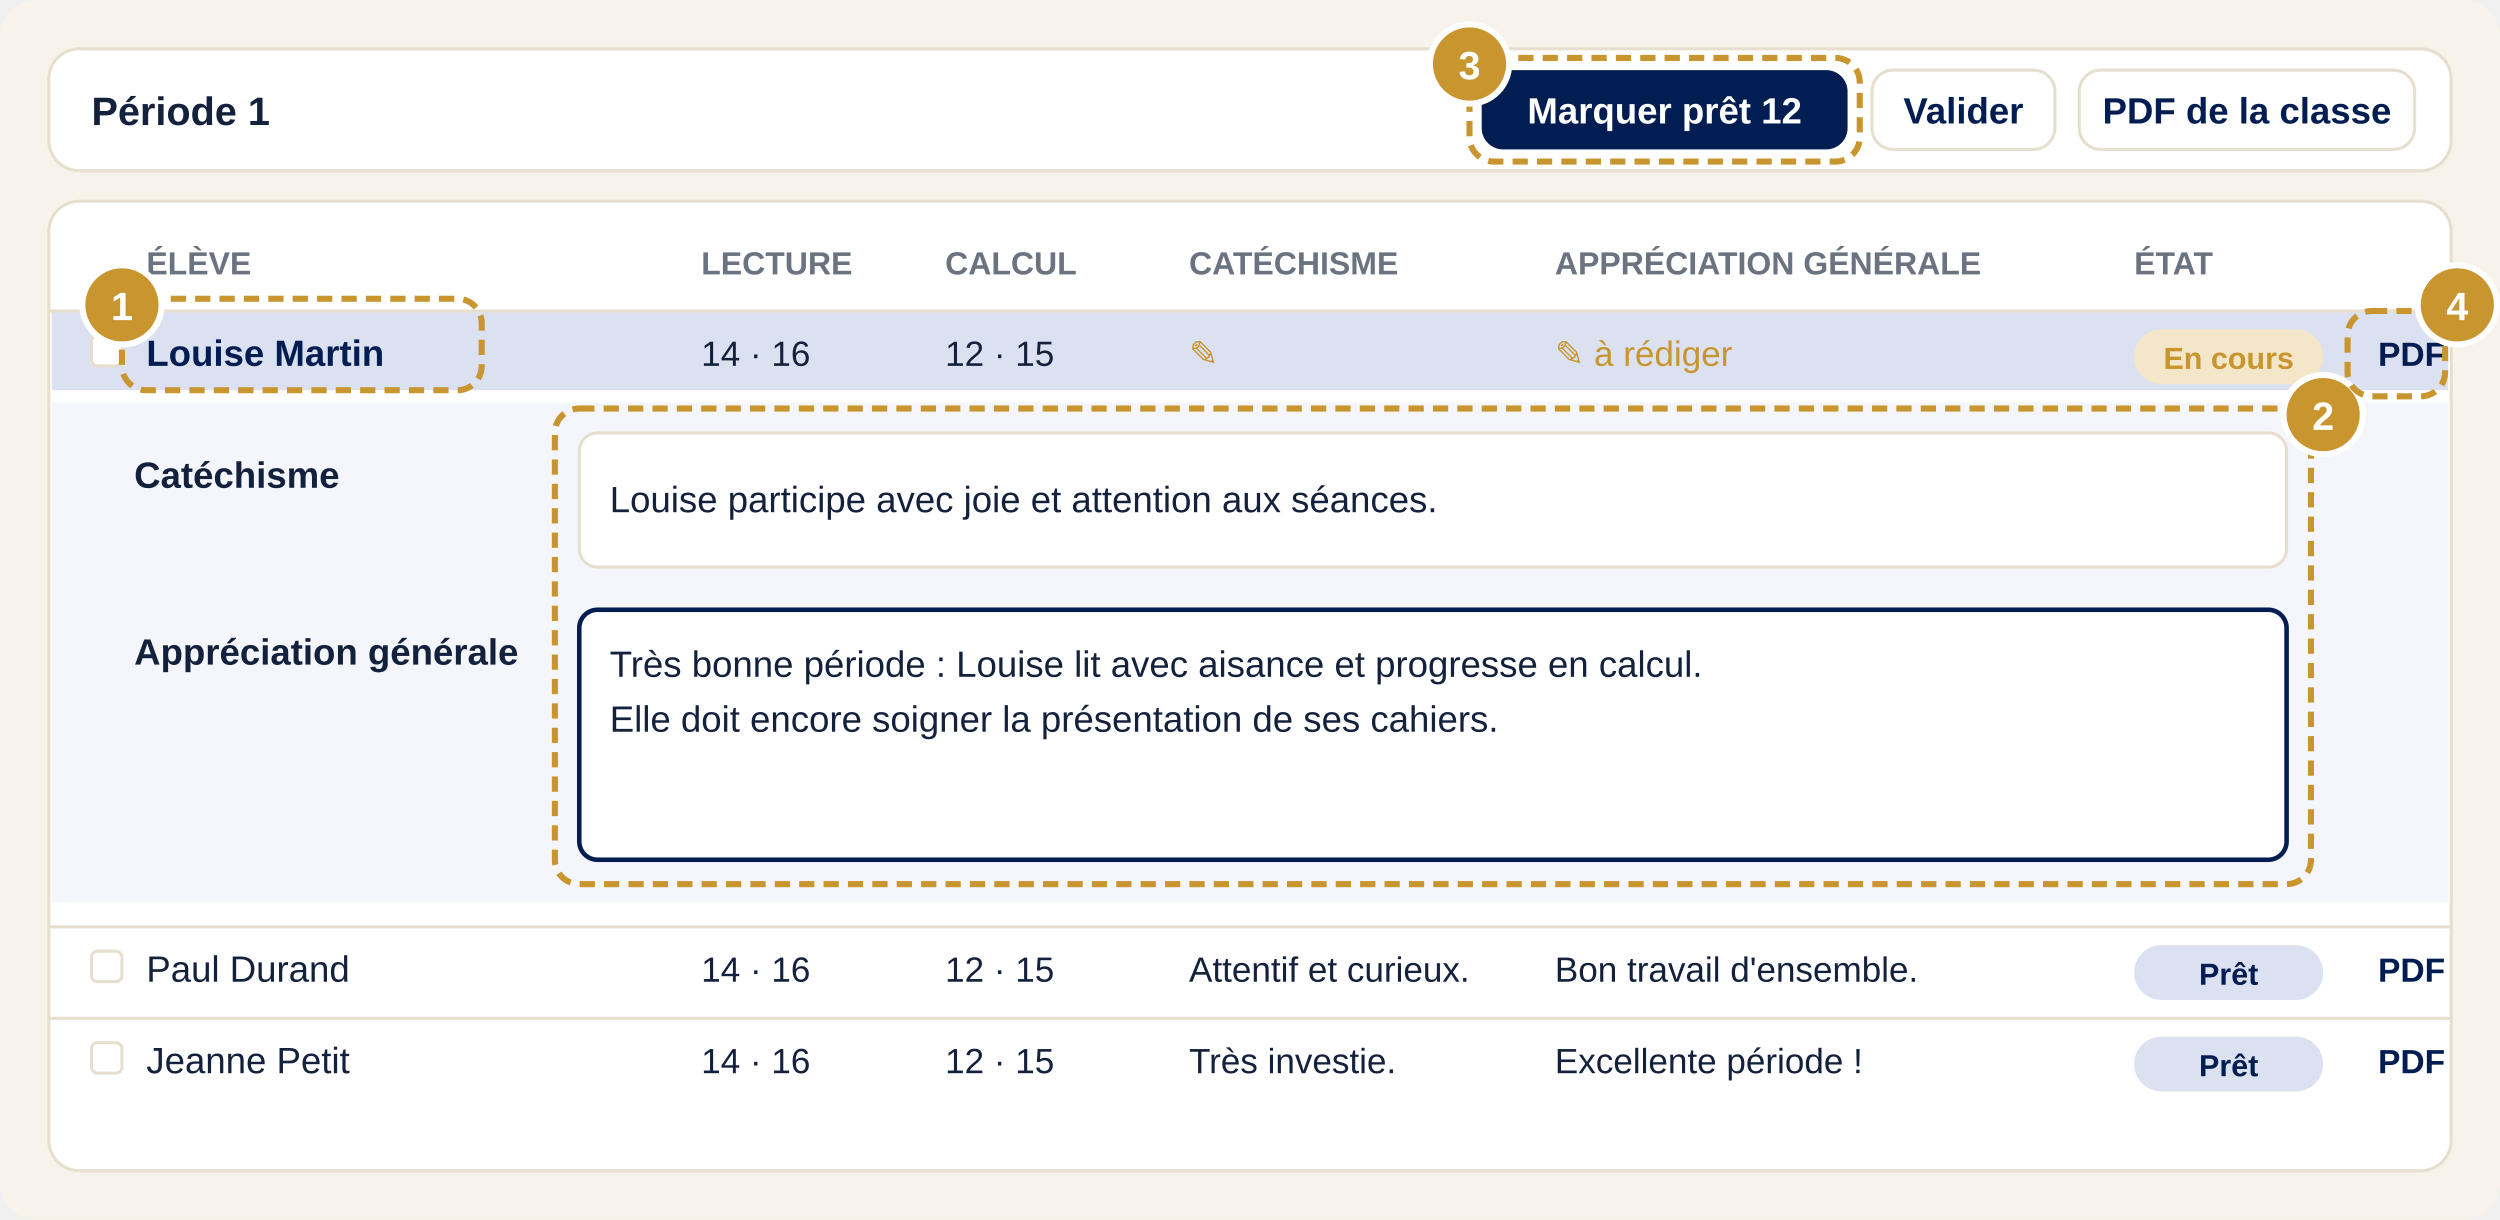
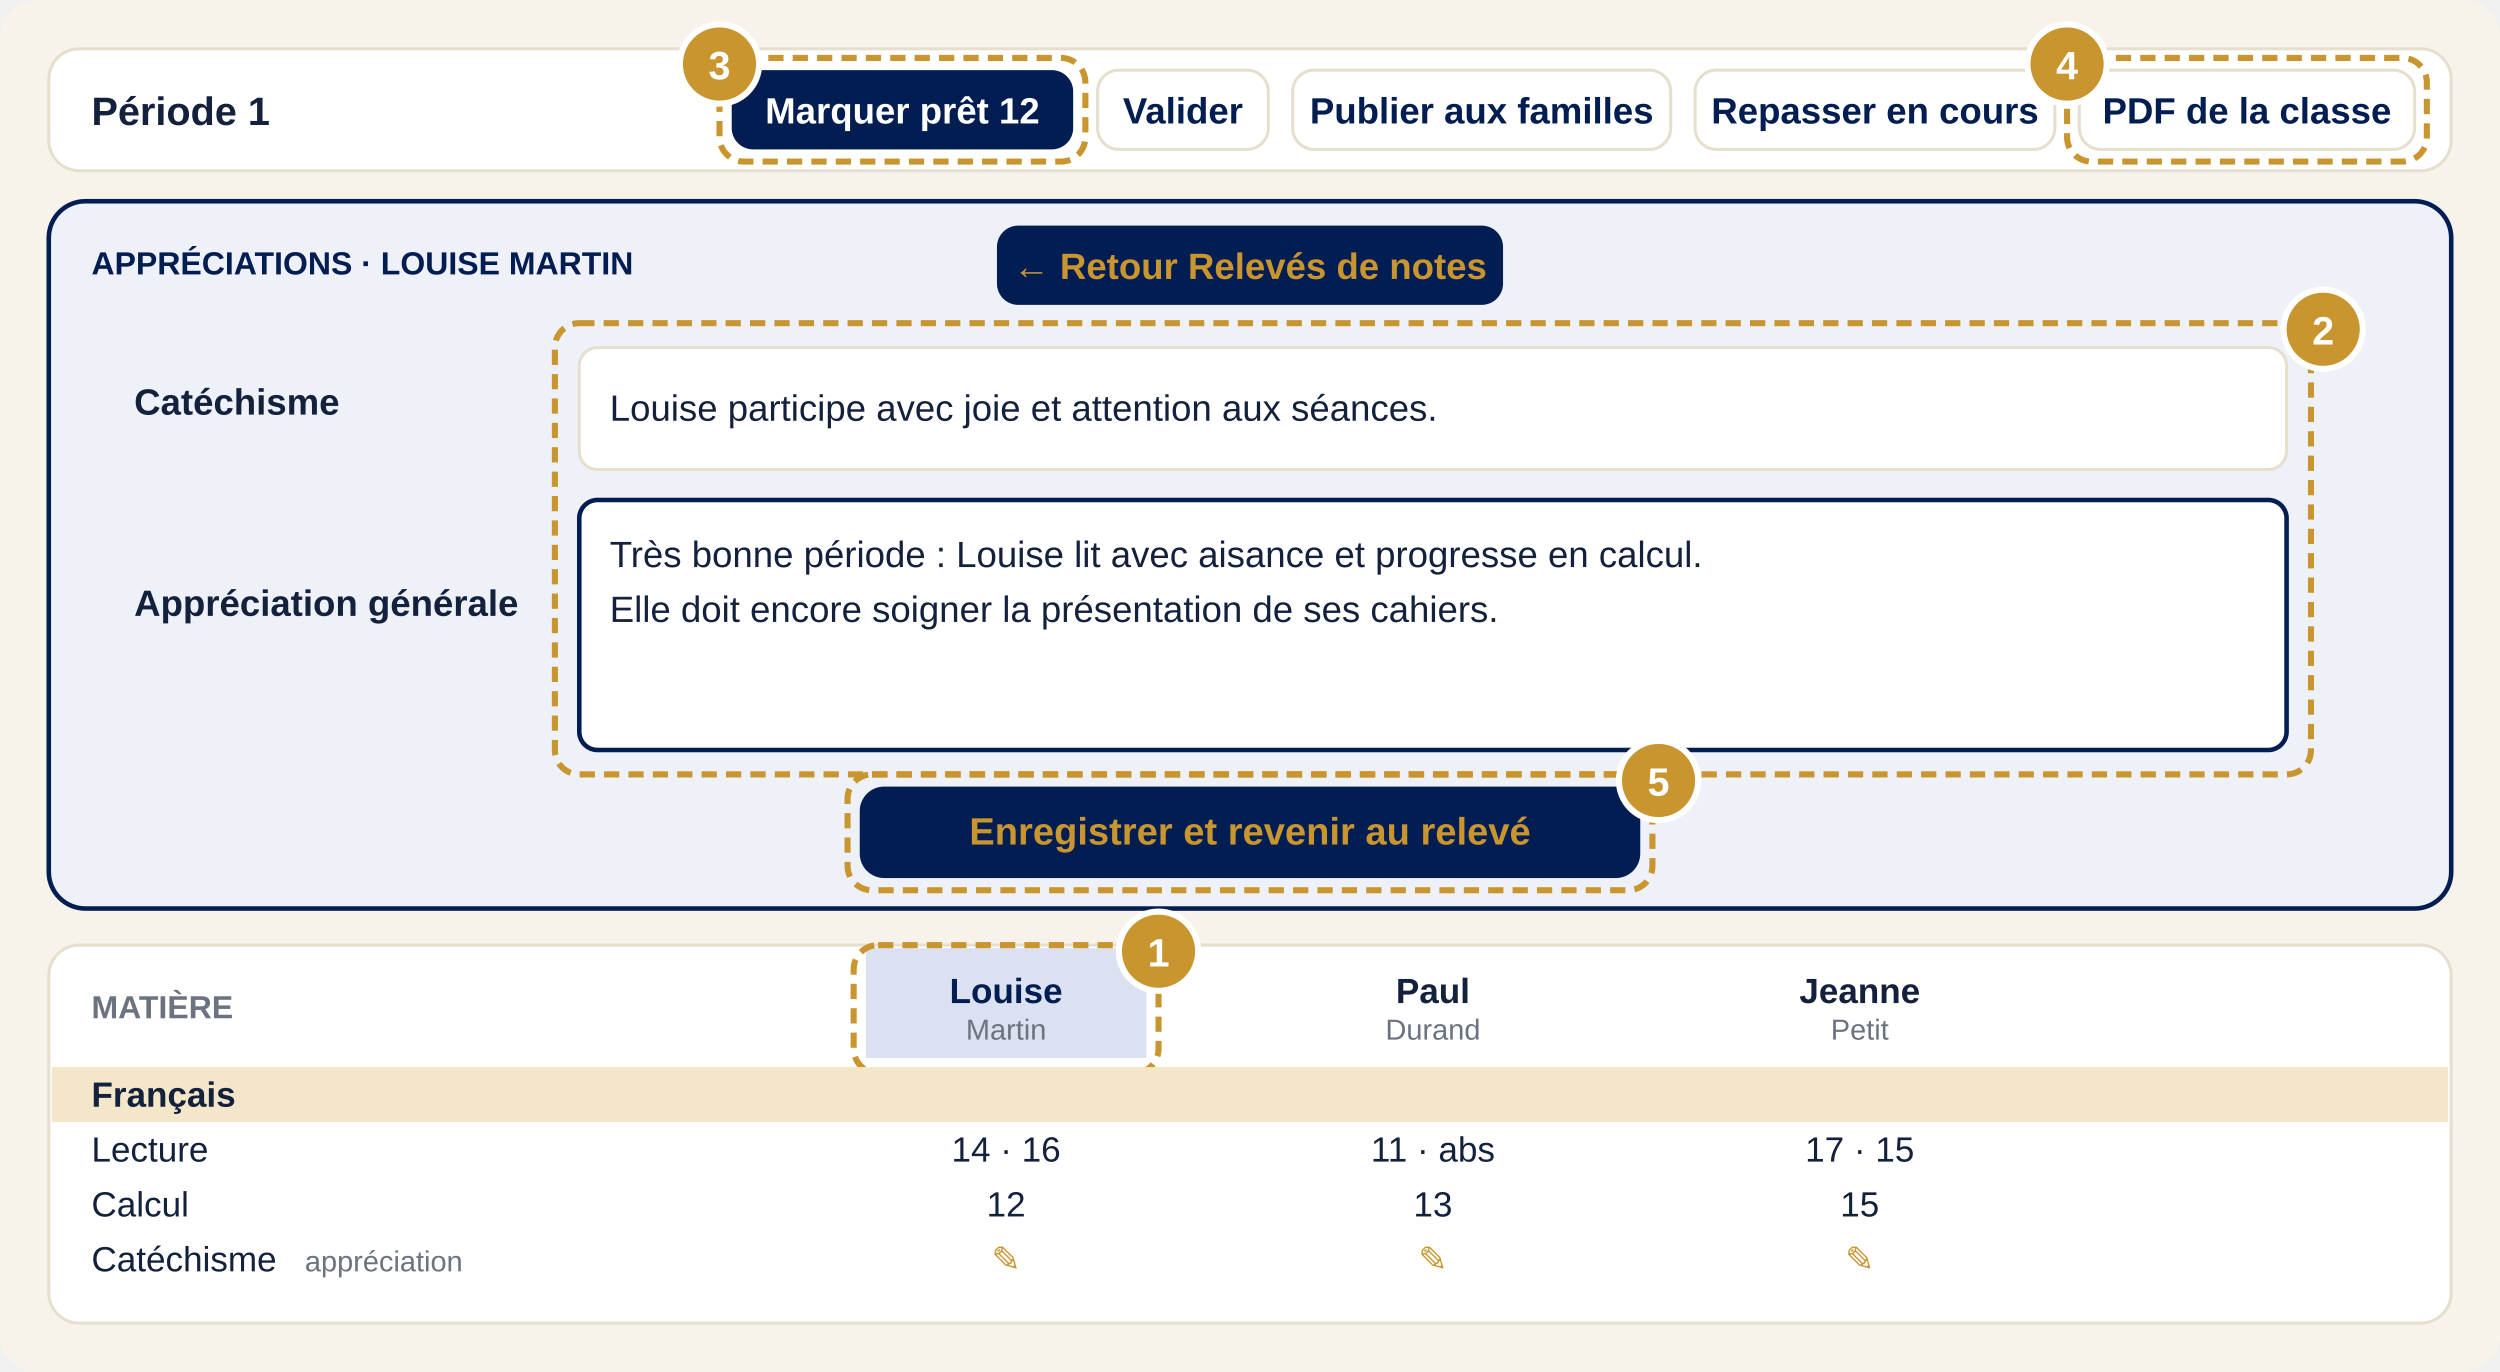
- <svg xmlns="http://www.w3.org/2000/svg" width="820" height="400" viewBox="0 0 820 400">
-   <rect width="820" height="400" rx="12" fill="#f7f3ea" />
+ <svg xmlns="http://www.w3.org/2000/svg" width="820" height="450" viewBox="0 0 820 450">
+   <rect width="820" height="450" rx="12" fill="#f7f3ea" />
  <rect x="16" y="16" width="788" height="40" rx="10" fill="#ffffff" stroke="#e6dfce" stroke-width="1" />
  <text x="30" y="41" font-family="Montserrat, Segoe UI, Arial, sans-serif" font-size="13" font-weight="700" fill="#14213d" text-anchor="start">Période 1</text>
-   <rect x="486" y="23" width="120" height="26" rx="7" fill="#021d51" />
-   <text x="546.0" y="40.5" font-family="Montserrat, Segoe UI, Arial, sans-serif" font-size="12" font-weight="600" fill="#fff" text-anchor="middle">Marquer prêt  12</text>
-   <rect x="614" y="23" width="60" height="26" rx="7" fill="#ffffff" stroke="#e6dfce" stroke-width="1" />
-   <text x="644.0" y="40.5" font-family="Montserrat, Segoe UI, Arial, sans-serif" font-size="12" font-weight="600" fill="#021d51" text-anchor="middle">Valider</text>
+   <rect x="240" y="23" width="112" height="26" rx="7" fill="#021d51" />
+   <text x="296.0" y="40.5" font-family="Montserrat, Segoe UI, Arial, sans-serif" font-size="12" font-weight="600" fill="#fff" text-anchor="middle">Marquer prêt  12</text>
+   <rect x="360" y="23" width="56" height="26" rx="7" fill="#ffffff" stroke="#e6dfce" stroke-width="1" />
+   <text x="388.0" y="40.5" font-family="Montserrat, Segoe UI, Arial, sans-serif" font-size="12" font-weight="600" fill="#021d51" text-anchor="middle">Valider</text>
+   <rect x="424" y="23" width="124" height="26" rx="7" fill="#ffffff" stroke="#e6dfce" stroke-width="1" />
+   <text x="486.0" y="40.5" font-family="Montserrat, Segoe UI, Arial, sans-serif" font-size="12" font-weight="600" fill="#021d51" text-anchor="middle">Publier aux familles</text>
+   <rect x="556" y="23" width="118" height="26" rx="7" fill="#ffffff" stroke="#e6dfce" stroke-width="1" />
+   <text x="615.0" y="40.5" font-family="Montserrat, Segoe UI, Arial, sans-serif" font-size="12" font-weight="600" fill="#021d51" text-anchor="middle">Repasser en cours</text>
  <rect x="682" y="23" width="110" height="26" rx="7" fill="#ffffff" stroke="#e6dfce" stroke-width="1" />
  <text x="737.0" y="40.5" font-family="Montserrat, Segoe UI, Arial, sans-serif" font-size="12" font-weight="600" fill="#021d51" text-anchor="middle">PDF de la classe</text>
-   <rect x="482" y="19" width="128" height="34" rx="8" fill="none" stroke="#c8952f" stroke-width="2" stroke-dasharray="5 3" />
-   <circle cx="482" cy="21" r="13" fill="#c8952f" stroke="#fff" stroke-width="2" />
-   <text x="482" y="26" font-family="Montserrat, Segoe UI, Arial, sans-serif" font-size="13" font-weight="700" fill="#fff" text-anchor="middle">3</text>
-   <rect x="16" y="66" width="788" height="318" rx="10" fill="#ffffff" stroke="#e6dfce" stroke-width="1" />
-   <text x="48" y="90" font-family="Montserrat, Segoe UI, Arial, sans-serif" font-size="10.5" font-weight="600" fill="#6b7280" text-anchor="start">ÉLÈVE</text>
-   <text x="230" y="90" font-family="Montserrat, Segoe UI, Arial, sans-serif" font-size="10.5" font-weight="600" fill="#6b7280" text-anchor="start">LECTURE</text>
-   <text x="310" y="90" font-family="Montserrat, Segoe UI, Arial, sans-serif" font-size="10.5" font-weight="600" fill="#6b7280" text-anchor="start">CALCUL</text>
-   <text x="390" y="90" font-family="Montserrat, Segoe UI, Arial, sans-serif" font-size="10.5" font-weight="600" fill="#6b7280" text-anchor="start">CATÉCHISME</text>
-   <text x="510" y="90" font-family="Montserrat, Segoe UI, Arial, sans-serif" font-size="10.5" font-weight="600" fill="#6b7280" text-anchor="start">APPRÉCIATION GÉNÉRALE</text>
-   <text x="700" y="90" font-family="Montserrat, Segoe UI, Arial, sans-serif" font-size="10.5" font-weight="600" fill="#6b7280" text-anchor="start">ÉTAT</text>
-   <rect x="17" y="102" width="786" height="26" rx="0" fill="#dbe1f0" />
-   <line x1="16" y1="102" x2="804" y2="102" stroke="#e6dfce" stroke-width="1" />
-   <rect x="30" y="110" width="10" height="10" rx="2" fill="#ffffff" stroke="#e6dfce" stroke-width="1" />
-   <text x="48" y="120" font-family="Montserrat, Segoe UI, Arial, sans-serif" font-size="12" font-weight="700" fill="#021d51" text-anchor="start">Louise Martin</text>
-   <text x="230" y="120" font-family="Montserrat, Segoe UI, Arial, sans-serif" font-size="11.5" font-weight="400" fill="#14213d" text-anchor="start">14 · 16</text>
-   <text x="310" y="120" font-family="Montserrat, Segoe UI, Arial, sans-serif" font-size="11.5" font-weight="400" fill="#14213d" text-anchor="start">12 · 15</text>
-   <text x="390" y="120" font-family="Montserrat, Segoe UI, Arial, sans-serif" font-size="11.5" font-weight="400" fill="#c8952f" text-anchor="start">✎</text>
-   <text x="510" y="120" font-family="Montserrat, Segoe UI, Arial, sans-serif" font-size="11.5" font-weight="400" fill="#c8952f" text-anchor="start">✎ à rédiger</text>
-   <rect x="700" y="108" width="62" height="18" rx="9" fill="#f3e6c9" />
-   <text x="731" y="121" font-family="Montserrat, Segoe UI, Arial, sans-serif" font-size="10" font-weight="600" fill="#c8952f" text-anchor="middle">En cours</text>
-   <text x="780" y="120" font-family="Montserrat, Segoe UI, Arial, sans-serif" font-size="11" font-weight="600" fill="#021d51" text-anchor="start">PDF</text>
-   <rect x="40" y="98" width="118" height="30" rx="8" fill="none" stroke="#c8952f" stroke-width="2" stroke-dasharray="5 3" />
-   <circle cx="40" cy="100" r="13" fill="#c8952f" stroke="#fff" stroke-width="2" />
-   <text x="40" y="105" font-family="Montserrat, Segoe UI, Arial, sans-serif" font-size="13" font-weight="700" fill="#fff" text-anchor="middle">1</text>
-   <rect x="17" y="132" width="786" height="164" rx="0" fill="#f4f6fb" />
-   <text x="44" y="160" font-family="Montserrat, Segoe UI, Arial, sans-serif" font-size="12" font-weight="700" fill="#14213d" text-anchor="start">Catéchisme</text>
-   <rect x="190" y="142" width="560" height="44" rx="6" fill="#ffffff" stroke="#e6dfce" stroke-width="1" />
-   <text x="200" y="168" font-family="Montserrat, Segoe UI, Arial, sans-serif" font-size="12" font-weight="400" fill="#14213d" text-anchor="start">Louise participe avec joie et attention aux séances.</text>
-   <text x="44" y="218" font-family="Montserrat, Segoe UI, Arial, sans-serif" font-size="12" font-weight="700" fill="#14213d" text-anchor="start">Appréciation générale</text>
-   <rect x="190" y="200" width="560" height="82" rx="6" fill="#ffffff" stroke="#021d51" stroke-width="1.5" />
-   <text x="200" y="222" font-family="Montserrat, Segoe UI, Arial, sans-serif" font-size="12" font-weight="400" fill="#14213d" text-anchor="start">Très bonne période : Louise lit avec aisance et progresse en calcul.</text>
-   <text x="200" y="240" font-family="Montserrat, Segoe UI, Arial, sans-serif" font-size="12" font-weight="400" fill="#14213d" text-anchor="start">Elle doit encore soigner la présentation de ses cahiers.</text>
-   <rect x="182" y="134" width="576" height="156" rx="8" fill="none" stroke="#c8952f" stroke-width="2" stroke-dasharray="5 3" />
-   <circle cx="762" cy="136" r="13" fill="#c8952f" stroke="#fff" stroke-width="2" />
-   <text x="762" y="141" font-family="Montserrat, Segoe UI, Arial, sans-serif" font-size="13" font-weight="700" fill="#fff" text-anchor="middle">2</text>
-   <line x1="16" y1="304" x2="804" y2="304" stroke="#e6dfce" stroke-width="1" />
-   <rect x="30" y="312" width="10" height="10" rx="2" fill="#ffffff" stroke="#e6dfce" stroke-width="1" />
-   <text x="48" y="322" font-family="Montserrat, Segoe UI, Arial, sans-serif" font-size="12" font-weight="500" fill="#14213d" text-anchor="start">Paul Durand</text>
-   <text x="230" y="322" font-family="Montserrat, Segoe UI, Arial, sans-serif" font-size="11.5" font-weight="400" fill="#14213d" text-anchor="start">14 · 16</text>
-   <text x="310" y="322" font-family="Montserrat, Segoe UI, Arial, sans-serif" font-size="11.5" font-weight="400" fill="#14213d" text-anchor="start">12 · 15</text>
-   <text x="390" y="322" font-family="Montserrat, Segoe UI, Arial, sans-serif" font-size="11.5" font-weight="400" fill="#14213d" text-anchor="start">Attentif et curieux.</text>
-   <text x="510" y="322" font-family="Montserrat, Segoe UI, Arial, sans-serif" font-size="11.5" font-weight="400" fill="#14213d" text-anchor="start">Bon travail d'ensemble.</text>
-   <rect x="700" y="310" width="62" height="18" rx="9" fill="#dbe1f0" />
-   <text x="731" y="323" font-family="Montserrat, Segoe UI, Arial, sans-serif" font-size="10" font-weight="600" fill="#021d51" text-anchor="middle">Prêt</text>
-   <text x="780" y="322" font-family="Montserrat, Segoe UI, Arial, sans-serif" font-size="11" font-weight="600" fill="#021d51" text-anchor="start">PDF</text>
-   <line x1="16" y1="334" x2="804" y2="334" stroke="#e6dfce" stroke-width="1" />
-   <rect x="30" y="342" width="10" height="10" rx="2" fill="#ffffff" stroke="#e6dfce" stroke-width="1" />
-   <text x="48" y="352" font-family="Montserrat, Segoe UI, Arial, sans-serif" font-size="12" font-weight="500" fill="#14213d" text-anchor="start">Jeanne Petit</text>
-   <text x="230" y="352" font-family="Montserrat, Segoe UI, Arial, sans-serif" font-size="11.5" font-weight="400" fill="#14213d" text-anchor="start">14 · 16</text>
-   <text x="310" y="352" font-family="Montserrat, Segoe UI, Arial, sans-serif" font-size="11.5" font-weight="400" fill="#14213d" text-anchor="start">12 · 15</text>
-   <text x="390" y="352" font-family="Montserrat, Segoe UI, Arial, sans-serif" font-size="11.5" font-weight="400" fill="#14213d" text-anchor="start">Très investie.</text>
-   <text x="510" y="352" font-family="Montserrat, Segoe UI, Arial, sans-serif" font-size="11.5" font-weight="400" fill="#14213d" text-anchor="start">Excellente période !</text>
-   <rect x="700" y="340" width="62" height="18" rx="9" fill="#dbe1f0" />
-   <text x="731" y="353" font-family="Montserrat, Segoe UI, Arial, sans-serif" font-size="10" font-weight="600" fill="#021d51" text-anchor="middle">Prêt</text>
-   <text x="780" y="352" font-family="Montserrat, Segoe UI, Arial, sans-serif" font-size="11" font-weight="600" fill="#021d51" text-anchor="start">PDF</text>
-   <rect x="770" y="102" width="32" height="28" rx="8" fill="none" stroke="#c8952f" stroke-width="2" stroke-dasharray="5 3" />
-   <circle cx="806" cy="100" r="13" fill="#c8952f" stroke="#fff" stroke-width="2" />
-   <text x="806" y="105" font-family="Montserrat, Segoe UI, Arial, sans-serif" font-size="13" font-weight="700" fill="#fff" text-anchor="middle">4</text>
+   <rect x="236" y="19" width="120" height="34" rx="8" fill="none" stroke="#c8952f" stroke-width="2" stroke-dasharray="5 3" />
+   <circle cx="236" cy="21" r="13" fill="#c8952f" stroke="#fff" stroke-width="2" />
+   <text x="236" y="26" font-family="Montserrat, Segoe UI, Arial, sans-serif" font-size="13" font-weight="700" fill="#fff" text-anchor="middle">3</text>
+   <rect x="678" y="19" width="118" height="34" rx="8" fill="none" stroke="#c8952f" stroke-width="2" stroke-dasharray="5 3" />
+   <circle cx="678" cy="21" r="13" fill="#c8952f" stroke="#fff" stroke-width="2" />
+   <text x="678" y="26" font-family="Montserrat, Segoe UI, Arial, sans-serif" font-size="13" font-weight="700" fill="#fff" text-anchor="middle">4</text>
+   <rect x="16" y="66" width="788" height="232" rx="12" fill="#eef1f8" stroke="#021d51" stroke-width="1.5" />
+   <text x="30" y="90" font-family="Montserrat, Segoe UI, Arial, sans-serif" font-size="10.5" font-weight="700" fill="#021d51" text-anchor="start">APPRÉCIATIONS · LOUISE MARTIN</text>
+   <rect x="327" y="74" width="166" height="26" rx="7" fill="#021d51" />
+   <text x="410" y="91.5" font-family="Montserrat, Segoe UI, Arial, sans-serif" font-size="12" font-weight="700" fill="#c8952f" text-anchor="middle">← Retour Relevés de notes</text>
+   <text x="44" y="136" font-family="Montserrat, Segoe UI, Arial, sans-serif" font-size="12" font-weight="700" fill="#14213d" text-anchor="start">Catéchisme</text>
+   <rect x="190" y="114" width="560" height="40" rx="6" fill="#ffffff" stroke="#e6dfce" stroke-width="1" />
+   <text x="200" y="138" font-family="Montserrat, Segoe UI, Arial, sans-serif" font-size="12" font-weight="400" fill="#14213d" text-anchor="start">Louise participe avec joie et attention aux séances.</text>
+   <text x="44" y="202" font-family="Montserrat, Segoe UI, Arial, sans-serif" font-size="12" font-weight="700" fill="#14213d" text-anchor="start">Appréciation générale</text>
+   <rect x="190" y="164" width="560" height="82" rx="6" fill="#ffffff" stroke="#021d51" stroke-width="1.5" />
+   <text x="200" y="186" font-family="Montserrat, Segoe UI, Arial, sans-serif" font-size="12" font-weight="400" fill="#14213d" text-anchor="start">Très bonne période : Louise lit avec aisance et progresse en calcul.</text>
+   <text x="200" y="204" font-family="Montserrat, Segoe UI, Arial, sans-serif" font-size="12" font-weight="400" fill="#14213d" text-anchor="start">Elle doit encore soigner la présentation de ses cahiers.</text>
+   <rect x="182" y="106" width="576" height="148" rx="8" fill="none" stroke="#c8952f" stroke-width="2" stroke-dasharray="5 3" />
+   <circle cx="762" cy="108" r="13" fill="#c8952f" stroke="#fff" stroke-width="2" />
+   <text x="762" y="113" font-family="Montserrat, Segoe UI, Arial, sans-serif" font-size="13" font-weight="700" fill="#fff" text-anchor="middle">2</text>
+   <rect x="282" y="258" width="256" height="30" rx="8" fill="#021d51" />
+   <text x="410" y="277" font-family="Montserrat, Segoe UI, Arial, sans-serif" font-size="12.5" font-weight="700" fill="#c8952f" text-anchor="middle">Enregistrer et revenir au relevé</text>
+   <rect x="278" y="254" width="264" height="38" rx="8" fill="none" stroke="#c8952f" stroke-width="2" stroke-dasharray="5 3" />
+   <circle cx="544" cy="256" r="13" fill="#c8952f" stroke="#fff" stroke-width="2" />
+   <text x="544" y="261" font-family="Montserrat, Segoe UI, Arial, sans-serif" font-size="13" font-weight="700" fill="#fff" text-anchor="middle">5</text>
+   <rect x="16" y="310" width="788" height="124" rx="10" fill="#ffffff" stroke="#e6dfce" stroke-width="1" />
+   <rect x="284" y="311" width="92" height="36" rx="0" fill="#dbe1f0" />
+   <text x="30" y="334" font-family="Montserrat, Segoe UI, Arial, sans-serif" font-size="10.5" font-weight="600" fill="#6b7280" text-anchor="start">MATIÈRE</text>
+   <text x="330" y="329" font-family="Montserrat, Segoe UI, Arial, sans-serif" font-size="11.5" font-weight="700" fill="#021d51" text-anchor="middle">Louise</text>
+   <text x="330" y="341" font-family="Montserrat, Segoe UI, Arial, sans-serif" font-size="9.5" font-weight="400" fill="#6b7280" text-anchor="middle">Martin</text>
+   <text x="470" y="329" font-family="Montserrat, Segoe UI, Arial, sans-serif" font-size="11.5" font-weight="600" fill="#14213d" text-anchor="middle">Paul</text>
+   <text x="470" y="341" font-family="Montserrat, Segoe UI, Arial, sans-serif" font-size="9.5" font-weight="400" fill="#6b7280" text-anchor="middle">Durand</text>
+   <text x="610" y="329" font-family="Montserrat, Segoe UI, Arial, sans-serif" font-size="11.5" font-weight="600" fill="#14213d" text-anchor="middle">Jeanne</text>
+   <text x="610" y="341" font-family="Montserrat, Segoe UI, Arial, sans-serif" font-size="9.5" font-weight="400" fill="#6b7280" text-anchor="middle">Petit</text>
+   <rect x="280" y="310" width="100" height="42" rx="8" fill="none" stroke="#c8952f" stroke-width="2" stroke-dasharray="5 3" />
+   <circle cx="380" cy="312" r="13" fill="#c8952f" stroke="#fff" stroke-width="2" />
+   <text x="380" y="317" font-family="Montserrat, Segoe UI, Arial, sans-serif" font-size="13" font-weight="700" fill="#fff" text-anchor="middle">1</text>
+   <rect x="17" y="350" width="786" height="18" rx="0" fill="#f3e6c9" />
+   <text x="30" y="363" font-family="Montserrat, Segoe UI, Arial, sans-serif" font-size="11.5" font-weight="700" fill="#14213d" text-anchor="start">Français</text>
+   <text x="30" y="381" font-family="Montserrat, Segoe UI, Arial, sans-serif" font-size="11.5" font-weight="400" fill="#14213d" text-anchor="start">Lecture</text>
+   <text x="30" y="399" font-family="Montserrat, Segoe UI, Arial, sans-serif" font-size="11.5" font-weight="400" fill="#14213d" text-anchor="start">Calcul</text>
+   <text x="30" y="417" font-family="Montserrat, Segoe UI, Arial, sans-serif" font-size="11.5" font-weight="400" fill="#14213d" text-anchor="start">Catéchisme</text>
+   <text x="100" y="417" font-family="Montserrat, Segoe UI, Arial, sans-serif" font-size="9.5" font-weight="400" fill="#6b7280" text-anchor="start">appréciation</text>
+   <text x="330" y="381" font-family="Montserrat, Segoe UI, Arial, sans-serif" font-size="11.5" font-weight="400" fill="#14213d" text-anchor="middle">14 · 16</text>
+   <text x="330" y="399" font-family="Montserrat, Segoe UI, Arial, sans-serif" font-size="11.5" font-weight="400" fill="#14213d" text-anchor="middle">12</text>
+   <text x="330" y="417" font-family="Montserrat, Segoe UI, Arial, sans-serif" font-size="11.5" font-weight="400" fill="#c8952f" text-anchor="middle">✎</text>
+   <text x="470" y="381" font-family="Montserrat, Segoe UI, Arial, sans-serif" font-size="11.5" font-weight="400" fill="#14213d" text-anchor="middle">11 · abs</text>
+   <text x="470" y="399" font-family="Montserrat, Segoe UI, Arial, sans-serif" font-size="11.5" font-weight="400" fill="#14213d" text-anchor="middle">13</text>
+   <text x="470" y="417" font-family="Montserrat, Segoe UI, Arial, sans-serif" font-size="11.5" font-weight="400" fill="#c8952f" text-anchor="middle">✎</text>
+   <text x="610" y="381" font-family="Montserrat, Segoe UI, Arial, sans-serif" font-size="11.5" font-weight="400" fill="#14213d" text-anchor="middle">17 · 15</text>
+   <text x="610" y="399" font-family="Montserrat, Segoe UI, Arial, sans-serif" font-size="11.5" font-weight="400" fill="#14213d" text-anchor="middle">15</text>
+   <text x="610" y="417" font-family="Montserrat, Segoe UI, Arial, sans-serif" font-size="11.5" font-weight="400" fill="#c8952f" text-anchor="middle">✎</text>
</svg>
